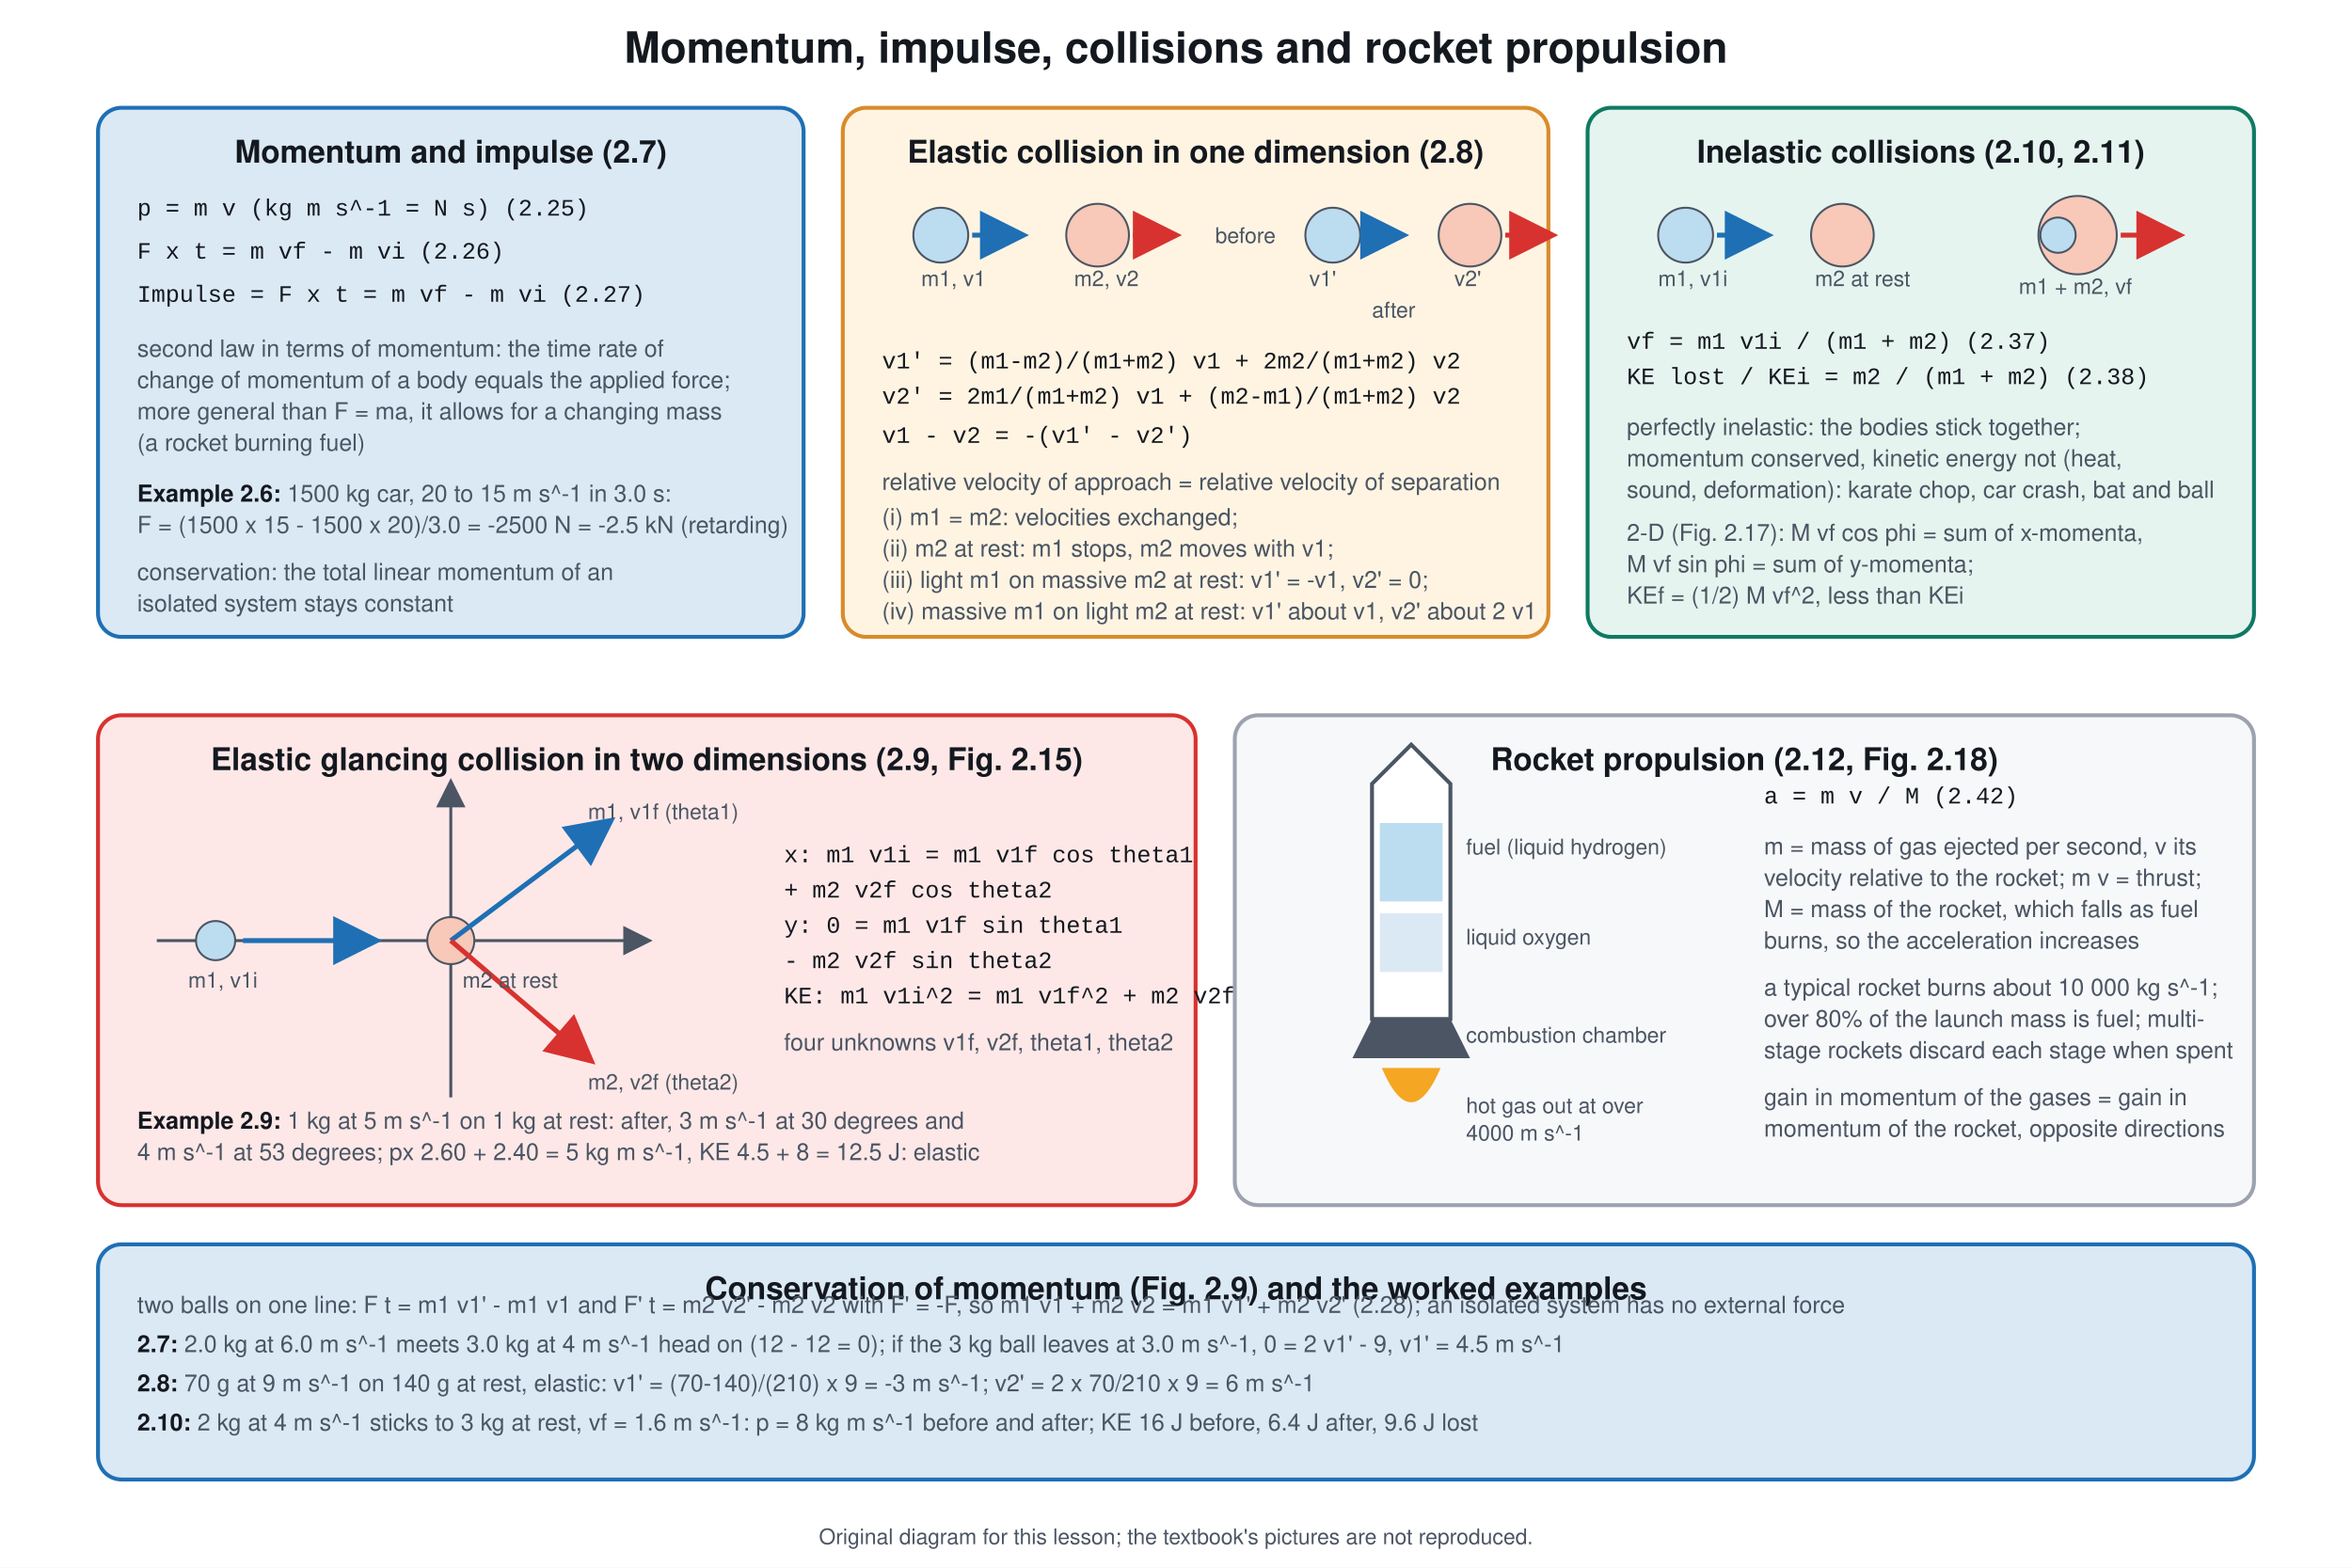
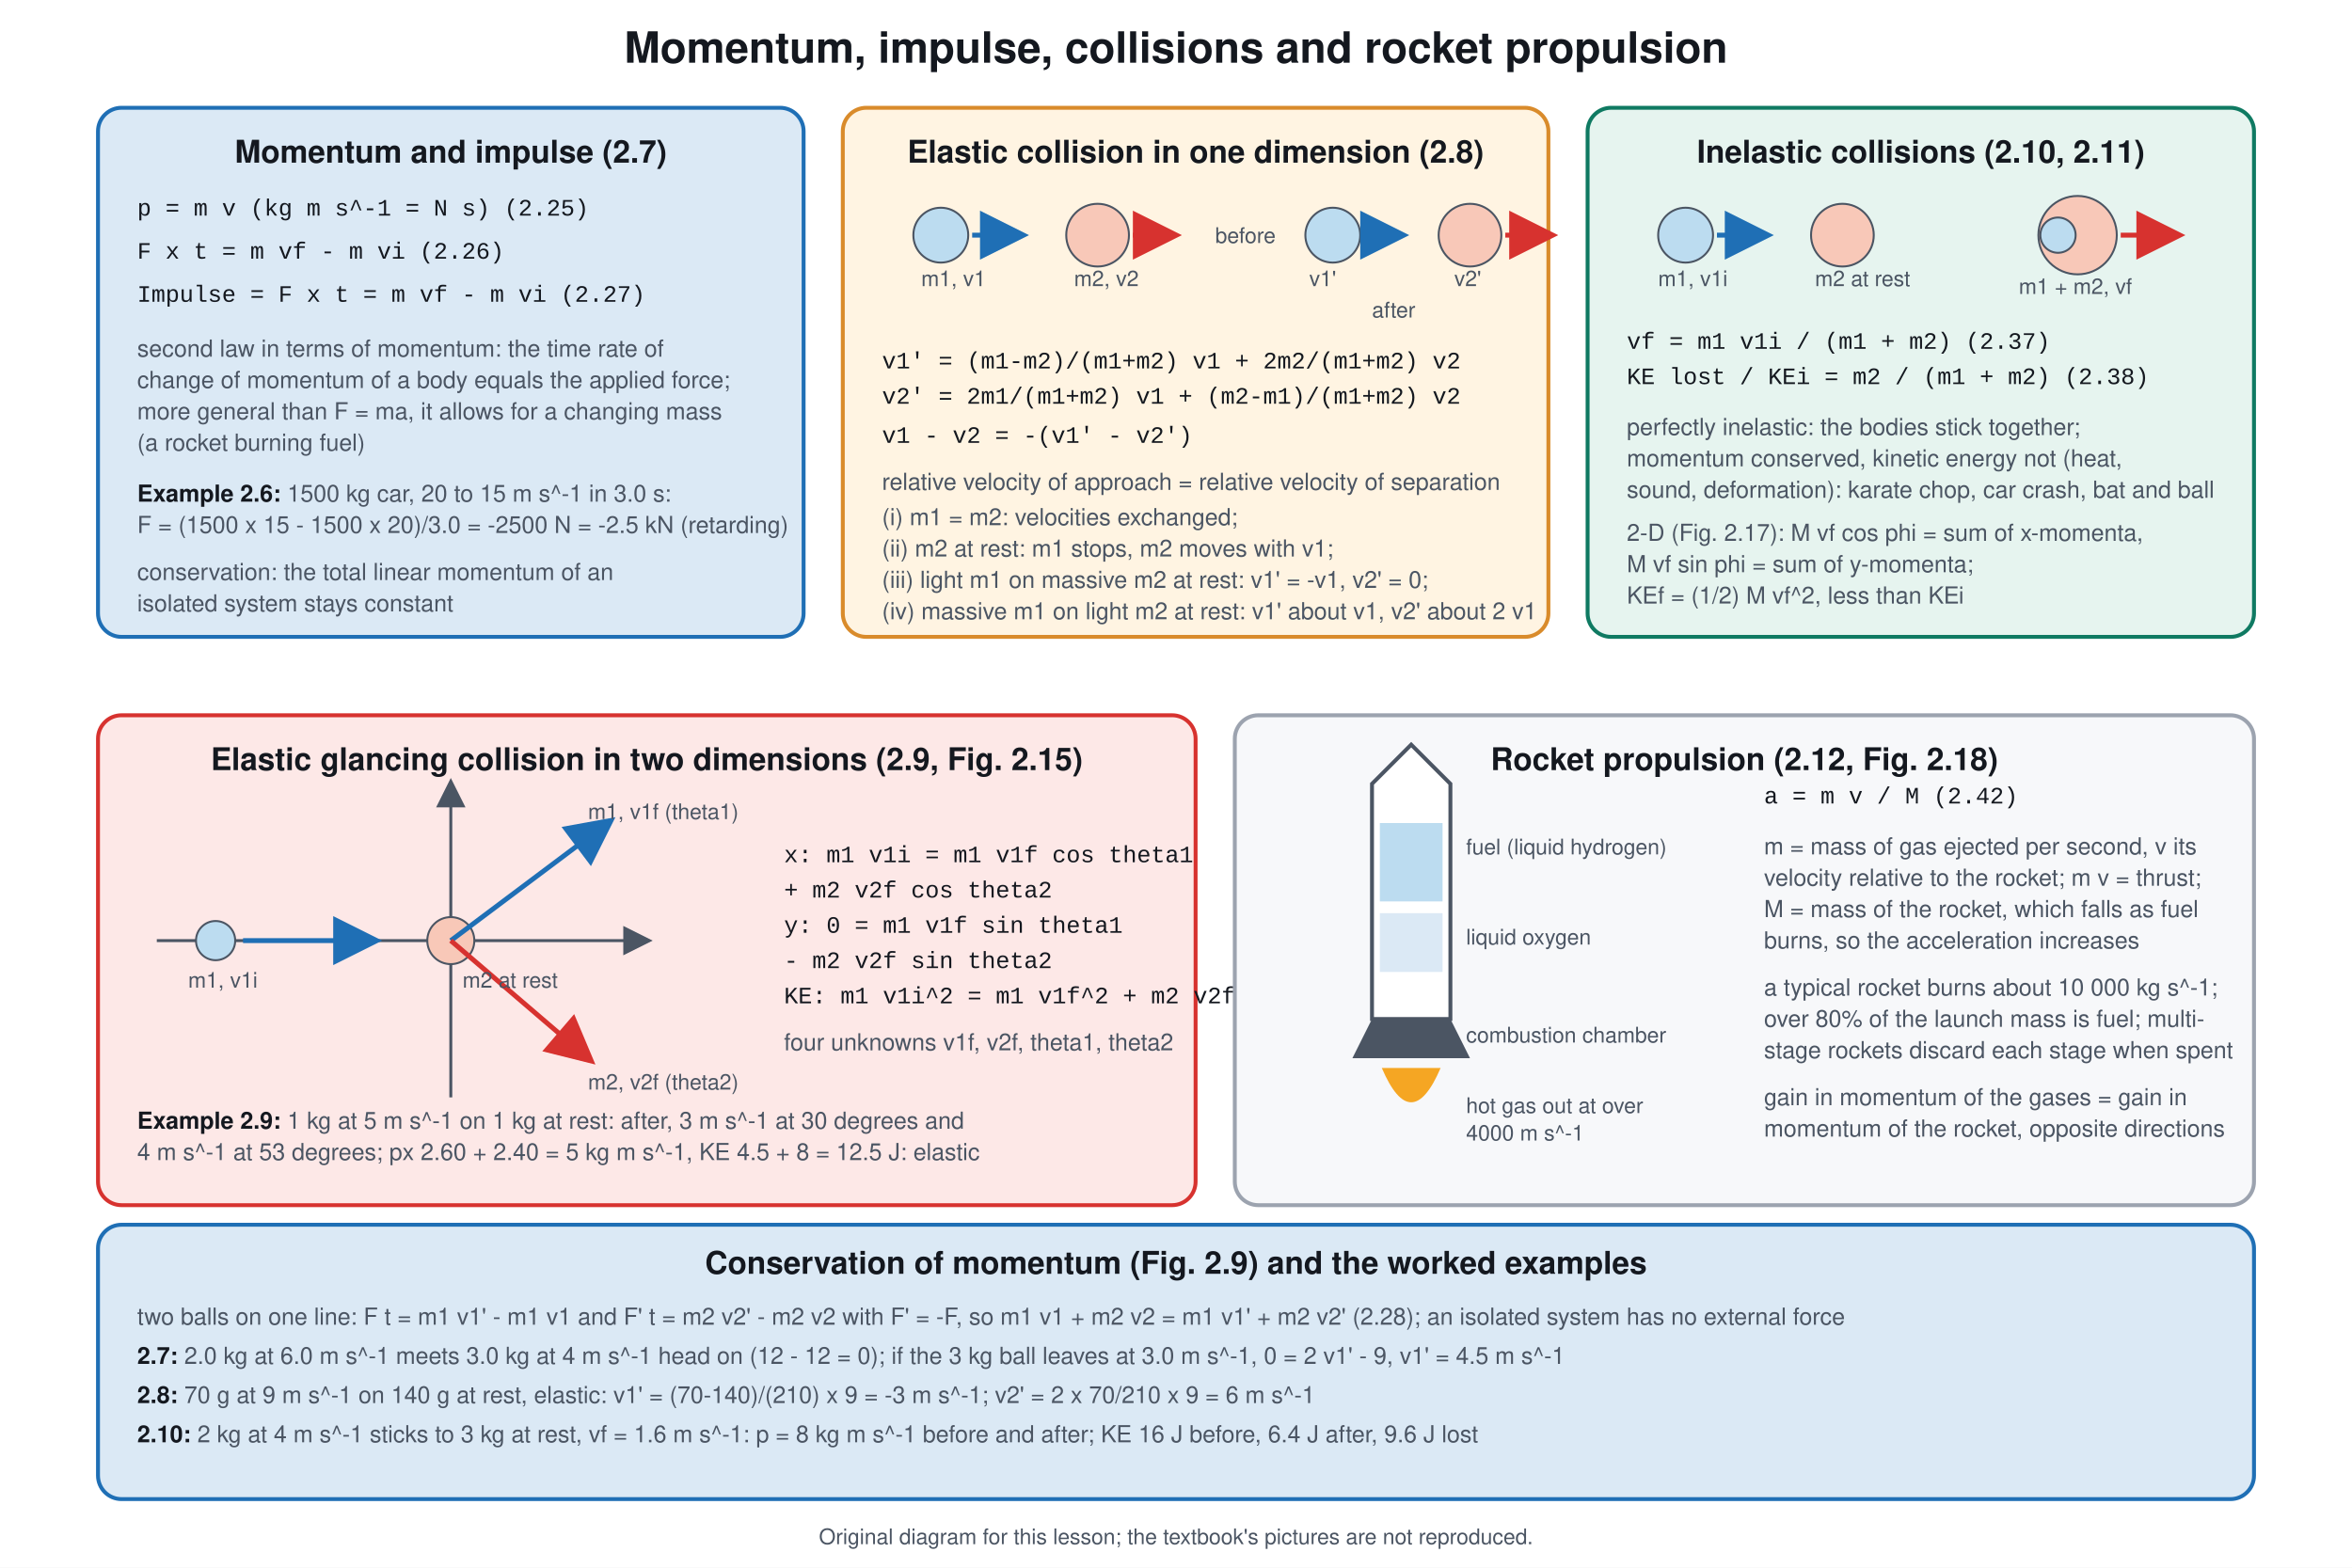
<svg xmlns="http://www.w3.org/2000/svg" viewBox="0 0 1200 800" font-family="Segoe UI, Helvetica, Arial, sans-serif">
  <rect width="1200" height="800" fill="#ffffff" />
  <defs>
    <style>
      .h{font-size:22px;font-weight:700;fill:#14181f;text-anchor:middle}
      .k{font-size:16px;font-weight:700;fill:#14181f;text-anchor:middle}
      .s{font-size:13px;fill:#4b5563;text-anchor:middle}
      .t{font-size:12px;fill:#4b5563}
      .b{font-weight:700;fill:#14181f}
      .f{font-family:Consolas, Courier New, monospace;font-size:12px;fill:#14181f}
      .r{font-size:11px;fill:#4b5563}
      .l{font-size:12px;font-weight:700;fill:#14181f}
    </style>
    <marker id="a" markerWidth="10" markerHeight="10" refX="8" refY="5" orient="auto">
      <path d="M0 0 L10 5 L0 10 z" fill="#4b5563" />
    </marker>
    <marker id="bl" markerWidth="10" markerHeight="10" refX="8" refY="5" orient="auto">
      <path d="M0 0 L10 5 L0 10 z" fill="#1f6fb5" />
    </marker>
    <marker id="p" markerWidth="10" markerHeight="10" refX="8" refY="5" orient="auto">
      <path d="M0 0 L10 5 L0 10 z" fill="#d7322f" />
    </marker>
  </defs>
  <text class="h" x="600" y="32">Momentum, impulse, collisions and rocket propulsion</text>
  <rect x="50" y="55" width="360" height="270" rx="12" fill="#dbe9f5" stroke="#1f6fb5" stroke-width="2" />
  <text class="k" x="230" y="83">Momentum and impulse (2.7)</text>
  <g class="f">
    <text x="70" y="110">p = m v   (kg m s^-1 = N s)          (2.25)</text>
    <text x="70" y="132">F x t = m vf - m vi                 (2.26)</text>
    <text x="70" y="154">Impulse = F x t = m vf - m vi       (2.27)</text>
  </g>
  <g class="t">
    <text x="70" y="182">second law in terms of momentum: the time rate of</text>
    <text x="70" y="198">change of momentum of a body equals the applied force;</text>
    <text x="70" y="214">more general than F = ma, it allows for a changing mass</text>
    <text x="70" y="230">(a rocket burning fuel)</text>
    <text x="70" y="256">
      <tspan class="b">Example 2.6:</tspan> 1500 kg car, 20 to 15 m s^-1 in 3.0 s:</text>
    <text x="70" y="272">F = (1500 x 15 - 1500 x 20)/3.0 = -2500 N = -2.5 kN (retarding)</text>
    <text x="70" y="296">conservation: the total linear momentum of an</text>
    <text x="70" y="312">isolated system stays constant</text>
  </g>
  <rect x="430" y="55" width="360" height="270" rx="12" fill="#fff4e2" stroke="#d98b2b" stroke-width="2" />
  <text class="k" x="610" y="83">Elastic collision in one dimension (2.8)</text>
  <circle cx="480" cy="120" r="14" fill="#bcdcf0" stroke="#4b5563" />
  <circle cx="560" cy="120" r="16" fill="#f8c8b8" stroke="#4b5563" />
  <path d="M496 120 H520" stroke="#1f6fb5" stroke-width="2.5" marker-end="url(#bl)" />
  <path d="M578 120 H598" stroke="#d7322f" stroke-width="2.5" marker-end="url(#p)" />
  <text class="r" x="470" y="146">m1, v1</text>
  <text class="r" x="548" y="146">m2, v2</text>
  <text class="r" x="620" y="124">before</text>
  <circle cx="680" cy="120" r="14" fill="#bcdcf0" stroke="#4b5563" />
  <circle cx="750" cy="120" r="16" fill="#f8c8b8" stroke="#4b5563" />
  <path d="M696 120 H714" stroke="#1f6fb5" stroke-width="2.5" marker-end="url(#bl)" />
  <path d="M768 120 H790" stroke="#d7322f" stroke-width="2.5" marker-end="url(#p)" />
  <text class="r" x="668" y="146">v1'</text>
  <text class="r" x="742" y="146">v2'</text>
  <text class="r" x="700" y="162">after</text>
  <g class="f">
    <text x="450" y="188">v1' = (m1-m2)/(m1+m2) v1 + 2m2/(m1+m2) v2</text>
    <text x="450" y="206">v2' = 2m1/(m1+m2) v1 + (m2-m1)/(m1+m2) v2</text>
    <text x="450" y="226">v1 - v2 = -(v1' - v2')</text>
  </g>
  <g class="t">
    <text x="450" y="250">relative velocity of approach = relative velocity of separation</text>
    <text x="450" y="268">(i) m1 = m2: velocities exchanged;</text>
    <text x="450" y="284">(ii) m2 at rest: m1 stops, m2 moves with v1;</text>
    <text x="450" y="300">(iii) light m1 on massive m2 at rest: v1' = -v1, v2' = 0;</text>
    <text x="450" y="316">(iv) massive m1 on light m2 at rest: v1' about v1, v2' about 2 v1</text>
  </g>
  <rect x="810" y="55" width="340" height="270" rx="12" fill="#e6f4ef" stroke="#0f7a62" stroke-width="2" />
  <text class="k" x="980" y="83">Inelastic collisions (2.10, 2.11)</text>
  <circle cx="860" cy="120" r="14" fill="#bcdcf0" stroke="#4b5563" />
  <circle cx="940" cy="120" r="16" fill="#f8c8b8" stroke="#4b5563" />
  <path d="M876 120 H900" stroke="#1f6fb5" stroke-width="2.5" marker-end="url(#bl)" />
  <circle cx="1060" cy="120" r="20" fill="#f8c8b8" stroke="#4b5563" />
  <circle cx="1050" cy="120" r="9" fill="#bcdcf0" stroke="#4b5563" />
  <path d="M1082 120 H1110" stroke="#d7322f" stroke-width="2.5" marker-end="url(#p)" />
  <text class="r" x="846" y="146">m1, v1i</text>
  <text class="r" x="926" y="146">m2 at rest</text>
  <text class="r" x="1030" y="150">m1 + m2, vf</text>
  <g class="f">
    <text x="830" y="178">vf = m1 v1i / (m1 + m2)           (2.37)</text>
    <text x="830" y="196">KE lost / KEi = m2 / (m1 + m2)    (2.38)</text>
  </g>
  <g class="t">
    <text x="830" y="222">perfectly inelastic: the bodies stick together;</text>
    <text x="830" y="238">momentum conserved, kinetic energy not (heat,</text>
    <text x="830" y="254">sound, deformation): karate chop, car crash, bat and ball</text>
    <text x="830" y="276">2-D (Fig. 2.17): M vf cos phi = sum of x-momenta,</text>
    <text x="830" y="292">M vf sin phi = sum of y-momenta;</text>
    <text x="830" y="308">KEf = (1/2) M vf^2, less than KEi</text>
  </g>
  <rect x="50" y="365" width="560" height="250" rx="12" fill="#fde8e7" stroke="#d7322f" stroke-width="2" />
  <text class="k" x="330" y="393">Elastic glancing collision in two dimensions (2.9, Fig. 2.15)</text>
  <path d="M80 480 H330" stroke="#4b5563" stroke-width="1.5" marker-end="url(#a)" />
  <path d="M230 560 V400" stroke="#4b5563" stroke-width="1.5" marker-end="url(#a)" />
  <circle cx="110" cy="480" r="10" fill="#bcdcf0" stroke="#4b5563" />
  <path d="M124 480 H190" stroke="#1f6fb5" stroke-width="2.5" marker-end="url(#bl)" />
  <circle cx="230" cy="480" r="12" fill="#f8c8b8" stroke="#4b5563" />
  <path d="M230 480 L310 420" stroke="#1f6fb5" stroke-width="2.5" marker-end="url(#bl)" />
  <path d="M230 480 L300 540" stroke="#d7322f" stroke-width="2.5" marker-end="url(#p)" />
  <text class="r" x="96" y="504">m1, v1i</text>
  <text class="r" x="236" y="504">m2 at rest</text>
  <text class="r" x="300" y="418">m1, v1f (theta1)</text>
  <text class="r" x="300" y="556">m2, v2f (theta2)</text>
  <g class="f">
    <text x="400" y="440">x: m1 v1i = m1 v1f cos theta1</text>
    <text x="400" y="458">       + m2 v2f cos theta2</text>
    <text x="400" y="476">y: 0 = m1 v1f sin theta1</text>
    <text x="400" y="494">       - m2 v2f sin theta2</text>
    <text x="400" y="512">KE: m1 v1i^2 = m1 v1f^2 + m2 v2f^2</text>
  </g>
  <g class="t">
    <text x="400" y="536">four unknowns v1f, v2f, theta1, theta2</text>
    <text x="70" y="576">
      <tspan class="b">Example 2.9:</tspan> 1 kg at 5 m s^-1 on 1 kg at rest: after, 3 m s^-1 at 30 degrees and</text>
    <text x="70" y="592">4 m s^-1 at 53 degrees; px 2.60 + 2.40 = 5 kg m s^-1, KE 4.5 + 8 = 12.5 J: elastic</text>
  </g>
  <rect x="630" y="365" width="520" height="250" rx="12" fill="#f7f8fa" stroke="#9ca3af" stroke-width="2" />
  <text class="k" x="890" y="393">Rocket propulsion (2.12, Fig. 2.18)</text>
  <path d="M700 400 L720 380 L740 400 V520 H700 Z" fill="#ffffff" stroke="#4b5563" stroke-width="2" />
  <rect x="704" y="420" width="32" height="40" fill="#bcdcf0" />
  <rect x="704" y="466" width="32" height="30" fill="#dbe9f5" />
  <path d="M700 520 L690 540 H750 L740 520" fill="#4b5563" />
  <path d="M705 545 Q720 580 735 545" fill="#f5a623" />
  <text class="r" x="748" y="436">fuel (liquid hydrogen)</text>
  <text class="r" x="748" y="482">liquid oxygen</text>
  <text class="r" x="748" y="532">combustion chamber</text>
  <text class="r" x="748" y="568">hot gas out at over</text>
  <text class="r" x="748" y="582">4000 m s^-1</text>
  <g class="f">
    <text x="900" y="410">a = m v / M                (2.42)</text>
  </g>
  <g class="t">
    <text x="900" y="436">m = mass of gas ejected per second, v its</text>
    <text x="900" y="452">velocity relative to the rocket; m v = thrust;</text>
    <text x="900" y="468">M = mass of the rocket, which falls as fuel</text>
    <text x="900" y="484">burns, so the acceleration increases</text>
    <text x="900" y="508">a typical rocket burns about 10 000 kg s^-1;</text>
    <text x="900" y="524">over 80% of the launch mass is fuel; multi-</text>
    <text x="900" y="540">stage rockets discard each stage when spent</text>
    <text x="900" y="564">gain in momentum of the gases = gain in</text>
    <text x="900" y="580">momentum of the rocket, opposite directions</text>
  </g>
-   <rect x="50" y="635" width="1100" height="120" rx="12" fill="#dbe9f5" stroke="#1f6fb5" stroke-width="2" />
-   <text class="k" x="600" y="663">Conservation of momentum (Fig. 2.9) and the worked examples</text>
+   <rect x="50" y="625" width="1100" height="140" rx="12" fill="#dbe9f5" stroke="#1f6fb5" stroke-width="2" />
+   <text class="k" x="600" y="650">Conservation of momentum (Fig. 2.9) and the worked examples</text>
  <g class="t">
-     <text x="70" y="670">two balls on one line: F t = m1 v1' - m1 v1 and F' t = m2 v2' - m2 v2 with F' = -F, so m1 v1 + m2 v2 = m1 v1' + m2 v2' (2.28); an isolated system has no external force</text>
-     <text x="70" y="690">
+     <text x="70" y="676">two balls on one line: F t = m1 v1' - m1 v1 and F' t = m2 v2' - m2 v2 with F' = -F, so m1 v1 + m2 v2 = m1 v1' + m2 v2' (2.28); an isolated system has no external force</text>
+     <text x="70" y="696">
      <tspan class="b">2.7:</tspan> 2.0 kg at 6.0 m s^-1 meets 3.0 kg at 4 m s^-1 head on (12 - 12 = 0); if the 3 kg ball leaves at 3.0 m s^-1, 0 = 2 v1' - 9, v1' = 4.5 m s^-1</text>
-     <text x="70" y="710">
+     <text x="70" y="716">
      <tspan class="b">2.8:</tspan> 70 g at 9 m s^-1 on 140 g at rest, elastic: v1' = (70-140)/(210) x 9 = -3 m s^-1; v2' = 2 x 70/210 x 9 = 6 m s^-1</text>
-     <text x="70" y="730">
+     <text x="70" y="736">
      <tspan class="b">2.10:</tspan> 2 kg at 4 m s^-1 sticks to 3 kg at rest, vf = 1.6 m s^-1: p = 8 kg m s^-1 before and after; KE 16 J before, 6.4 J after, 9.6 J lost</text>
  </g>
  <text class="s" x="600" y="788" style="font-size:11px">Original diagram for this lesson; the textbook's pictures are not reproduced.</text>
</svg>
